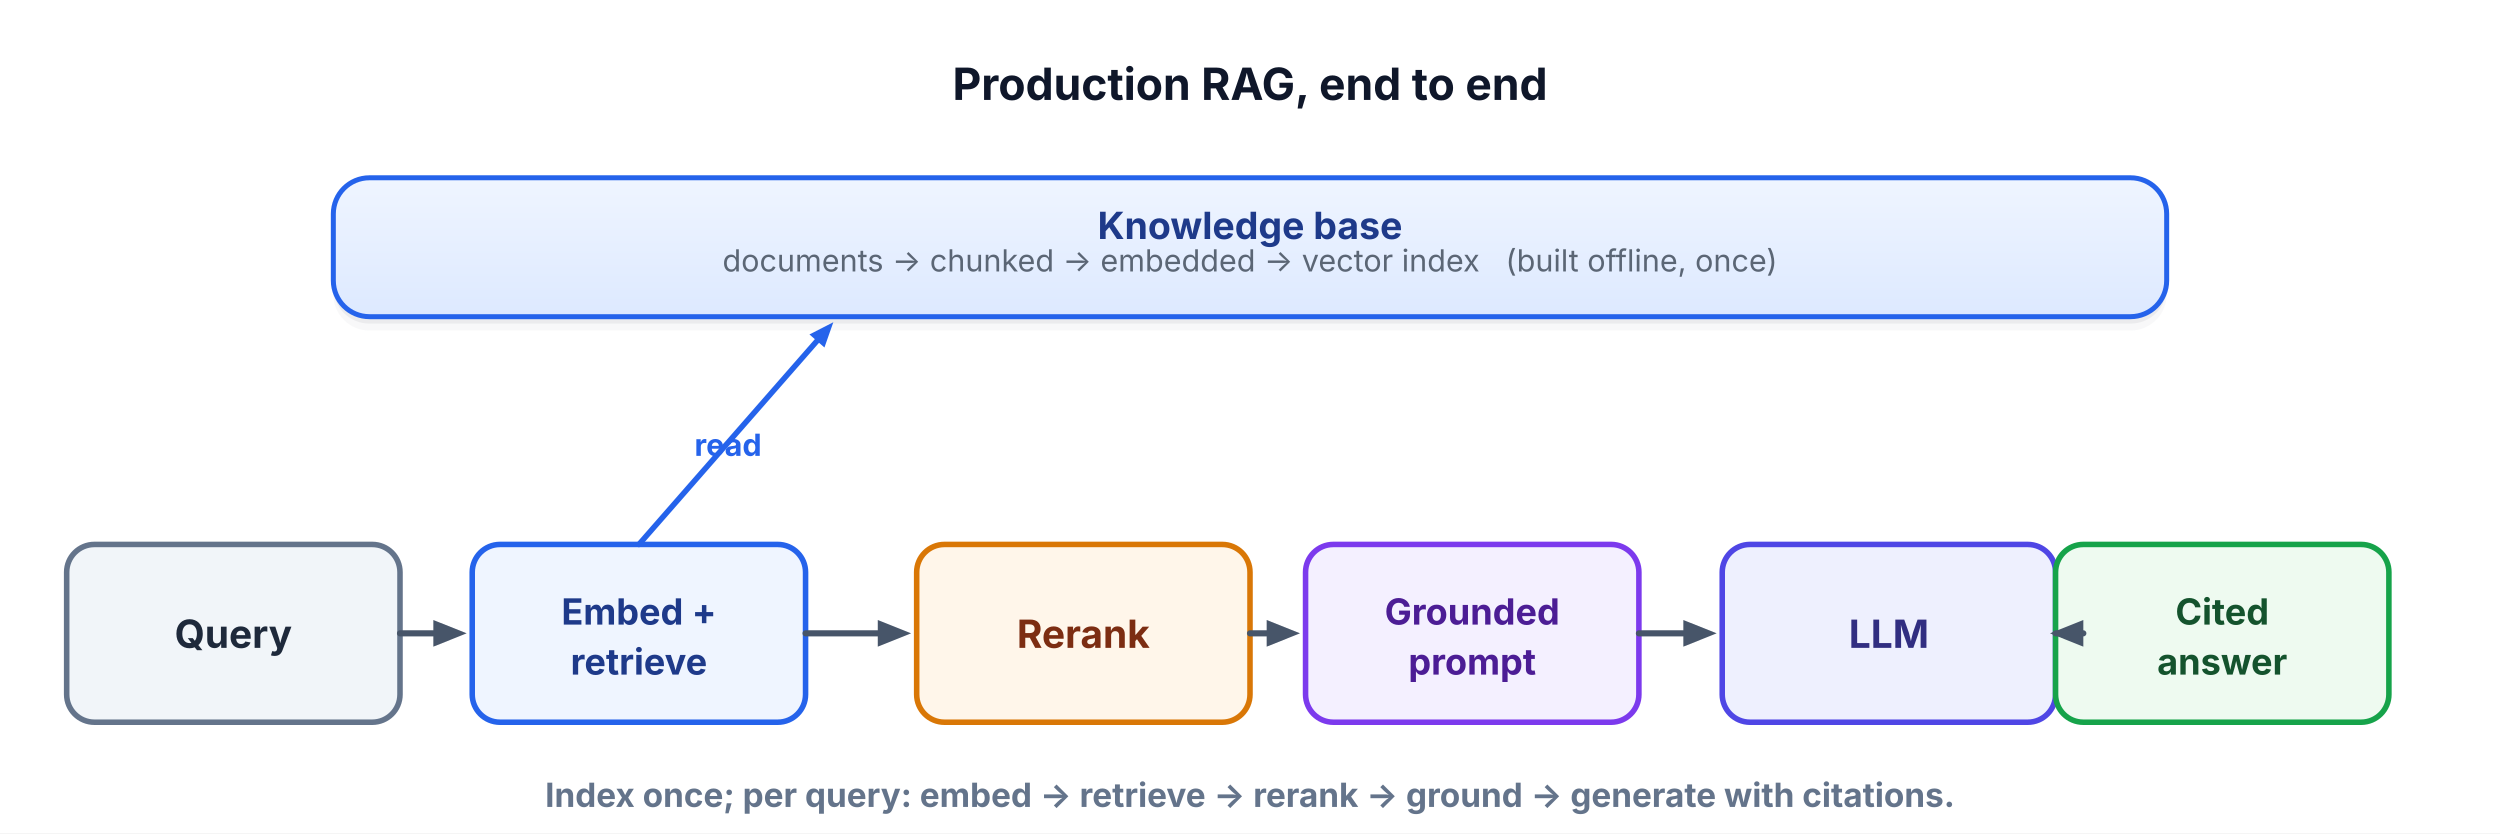
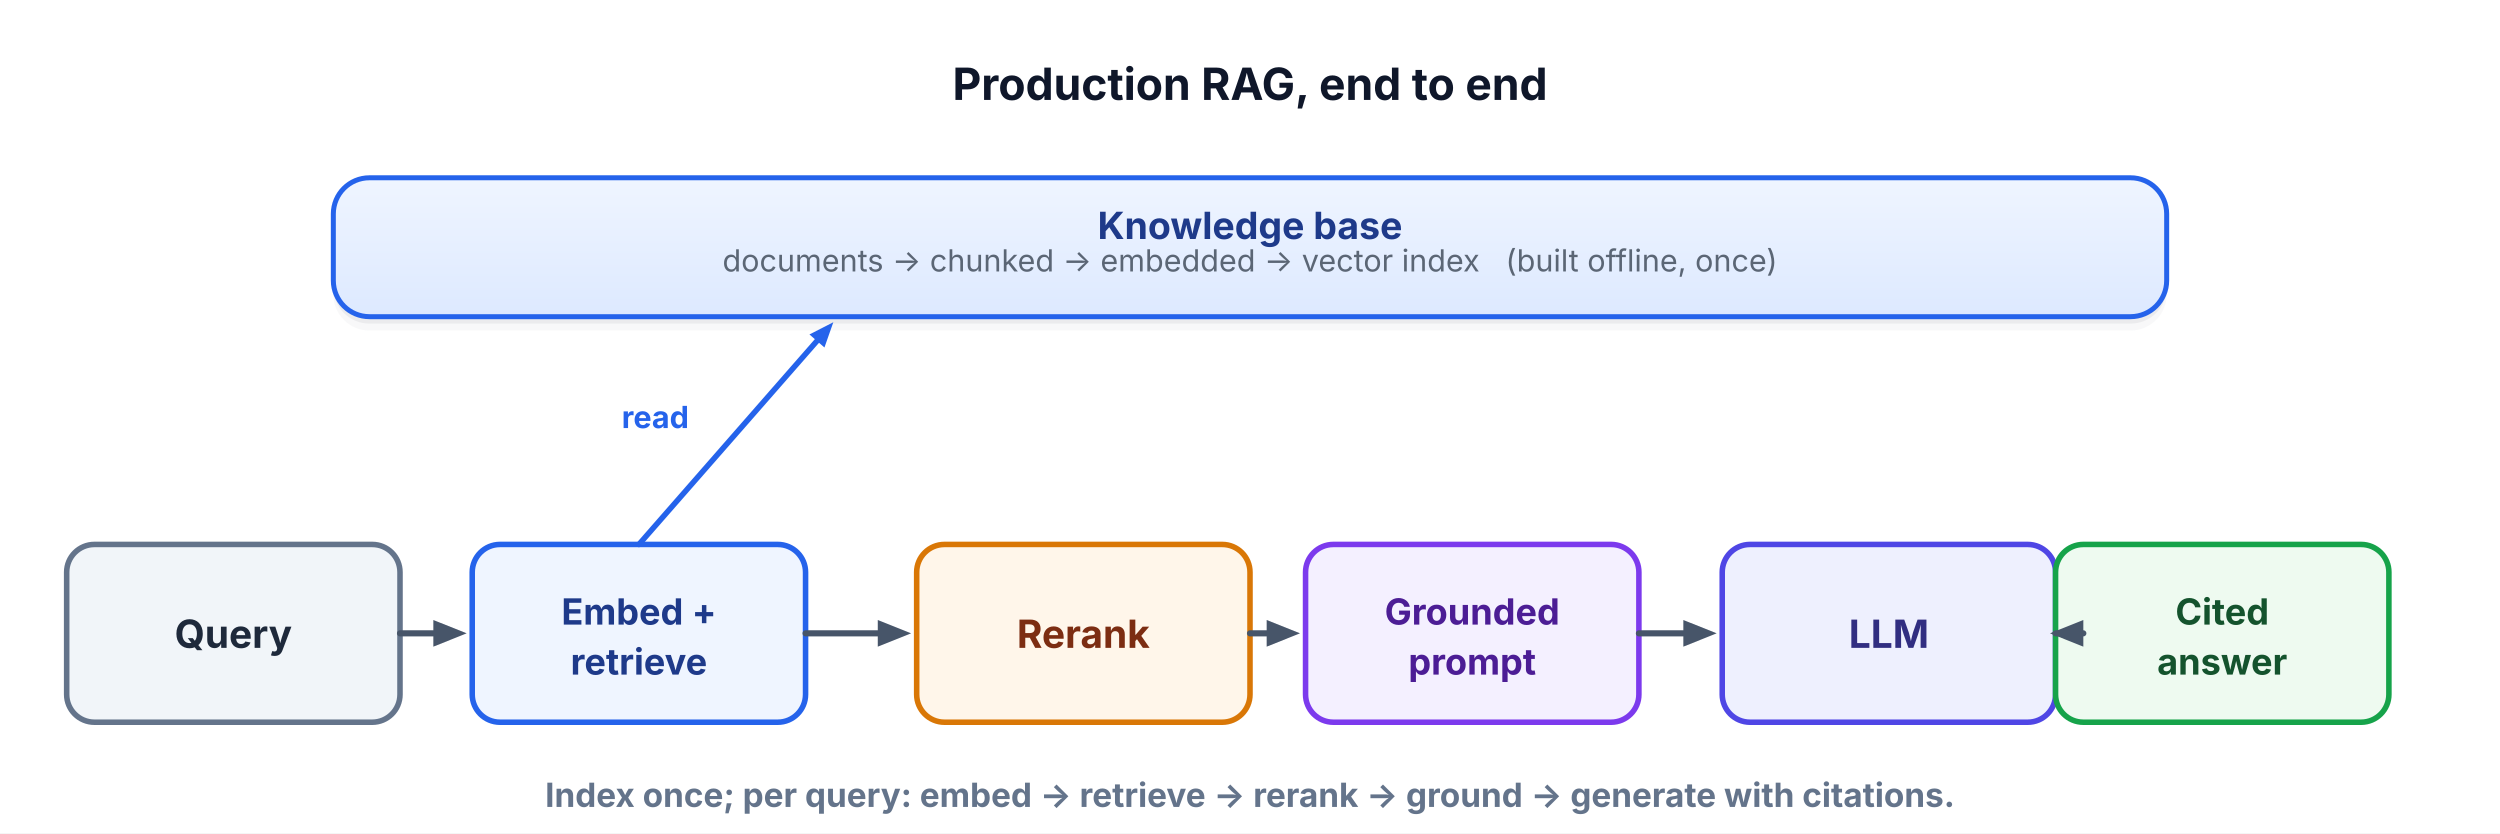
<svg xmlns="http://www.w3.org/2000/svg" viewBox="0 0 900 300" width="900" height="300" font-family="Inter, ui-sans-serif, Segoe UI, Roboto, DejaVu Sans, Helvetica, Arial, sans-serif">
  <defs>
    <linearGradient id="g_concept" x1="0" y1="0" x2="0" y2="1">
      <stop offset="0" stop-color="#eff5ff" />
      <stop offset="1" stop-color="#dde9ff" />
    </linearGradient>
    <linearGradient id="g_example" x1="0" y1="0" x2="0" y2="1">
      <stop offset="0" stop-color="#eefaf0" />
      <stop offset="1" stop-color="#d7f1de" />
    </linearGradient>
    <linearGradient id="g_key" x1="0" y1="0" x2="0" y2="1">
      <stop offset="0" stop-color="#fff6ea" />
      <stop offset="1" stop-color="#ffecca" />
    </linearGradient>
    <linearGradient id="g_practice" x1="0" y1="0" x2="0" y2="1">
      <stop offset="0" stop-color="#f4f0ff" />
      <stop offset="1" stop-color="#e7defb" />
    </linearGradient>
    <linearGradient id="g_deep" x1="0" y1="0" x2="0" y2="1">
      <stop offset="0" stop-color="#eafaf6" />
      <stop offset="1" stop-color="#d3f1ea" />
    </linearGradient>
    <linearGradient id="g_note" x1="0" y1="0" x2="0" y2="1">
      <stop offset="0" stop-color="#f1f5f9" />
      <stop offset="1" stop-color="#e5edf6" />
    </linearGradient>
    <linearGradient id="g_warn" x1="0" y1="0" x2="0" y2="1">
      <stop offset="0" stop-color="#fef1ef" />
      <stop offset="1" stop-color="#fde2dd" />
    </linearGradient>
    <linearGradient id="g_ink" x1="0" y1="0" x2="0" y2="1">
      <stop offset="0" stop-color="#eef2f7" />
      <stop offset="1" stop-color="#dfe6f0" />
    </linearGradient>
    <linearGradient id="g_plain" x1="0" y1="0" x2="0" y2="1">
      <stop offset="0" stop-color="#ffffff" />
      <stop offset="1" stop-color="#f3f7fc" />
    </linearGradient>
    <linearGradient id="g_accent" x1="0" y1="0" x2="0" y2="1">
      <stop offset="0" stop-color="#eef0fe" />
      <stop offset="1" stop-color="#dfe2fd" />
    </linearGradient>
  </defs>
  <rect x="0" y="0" width="900" height="300" fill="#ffffff" />
  <text x="450" y="30" font-family="Inter, ui-sans-serif, Segoe UI, Roboto, DejaVu Sans, Helvetica, Arial, sans-serif" font-size="16" fill="#0f172a" text-anchor="middle" font-weight="bold" dominant-baseline="middle" xml:space="preserve">Production RAG, end to end</text>
  <rect x="120" y="66.5" width="660" height="50" rx="13" ry="13" fill="#0f172a" opacity="0.055" />
  <rect x="120" y="69" width="660" height="50" rx="13" ry="13" fill="#1e293b" opacity="0.035" />
  <rect x="120" y="64" width="660" height="50" rx="13" ry="13" fill="url(#g_concept)" stroke="#2563eb" stroke-width="1.8" />
  <text x="450.0" y="81.0" font-family="Inter, ui-sans-serif, Segoe UI, Roboto, DejaVu Sans, Helvetica, Arial, sans-serif" font-size="13.5" fill="#1e3a8a" text-anchor="middle" font-weight="bold" dominant-baseline="middle" xml:space="preserve">Knowledge base</text>
  <text x="450.0" y="93.75" font-family="Inter, ui-sans-serif, Segoe UI, Roboto, DejaVu Sans, Helvetica, Arial, sans-serif" font-size="11" fill="#5b6675" text-anchor="middle" font-weight="normal" dominant-baseline="middle" xml:space="preserve">documents → chunked → embedded → vector index   (built offline, once)</text>
  <rect x="24" y="196" width="120" height="64" rx="10" ry="10" fill="#f1f5f9" stroke="#64748b" stroke-width="2" />
  <text x="84.0" y="228" font-family="Inter, ui-sans-serif, Segoe UI, Roboto, DejaVu Sans, Helvetica, Arial, sans-serif" font-size="14" fill="#1e293b" text-anchor="middle" font-weight="bold" dominant-baseline="middle" xml:space="preserve">Query</text>
  <rect x="170" y="196" width="120" height="64" rx="10" ry="10" fill="#eff5ff" stroke="#2563eb" stroke-width="2" />
  <text x="230.0" y="220" font-family="Inter, ui-sans-serif, Segoe UI, Roboto, DejaVu Sans, Helvetica, Arial, sans-serif" font-size="13" fill="#1e3a8a" text-anchor="middle" font-weight="bold" dominant-baseline="middle" xml:space="preserve">Embed +</text>
  <text x="230.0" y="238" font-family="Inter, ui-sans-serif, Segoe UI, Roboto, DejaVu Sans, Helvetica, Arial, sans-serif" font-size="13" fill="#1e3a8a" text-anchor="middle" font-weight="bold" dominant-baseline="middle" xml:space="preserve">retrieve</text>
  <rect x="330" y="196" width="120" height="64" rx="10" ry="10" fill="#fff6ea" stroke="#d97706" stroke-width="2" />
  <text x="390.0" y="228" font-family="Inter, ui-sans-serif, Segoe UI, Roboto, DejaVu Sans, Helvetica, Arial, sans-serif" font-size="14" fill="#7c2d12" text-anchor="middle" font-weight="bold" dominant-baseline="middle" xml:space="preserve">Rerank</text>
  <rect x="470" y="196" width="120" height="64" rx="10" ry="10" fill="#f4f0ff" stroke="#7c3aed" stroke-width="2" />
  <text x="530.0" y="220" font-family="Inter, ui-sans-serif, Segoe UI, Roboto, DejaVu Sans, Helvetica, Arial, sans-serif" font-size="13" fill="#4c1d95" text-anchor="middle" font-weight="bold" dominant-baseline="middle" xml:space="preserve">Grounded</text>
  <text x="530.0" y="238" font-family="Inter, ui-sans-serif, Segoe UI, Roboto, DejaVu Sans, Helvetica, Arial, sans-serif" font-size="13" fill="#4c1d95" text-anchor="middle" font-weight="bold" dominant-baseline="middle" xml:space="preserve">prompt</text>
  <rect x="620" y="196" width="120" height="64" rx="10" ry="10" fill="#eef0fe" stroke="#4f46e5" stroke-width="2" />
  <text x="680.0" y="228" font-family="Inter, ui-sans-serif, Segoe UI, Roboto, DejaVu Sans, Helvetica, Arial, sans-serif" font-size="14" fill="#312e81" text-anchor="middle" font-weight="bold" dominant-baseline="middle" xml:space="preserve">LLM</text>
  <rect x="740" y="196" width="120" height="64" rx="10" ry="10" fill="#eefaf0" stroke="#16a34a" stroke-width="2" />
  <text x="800.0" y="220" font-family="Inter, ui-sans-serif, Segoe UI, Roboto, DejaVu Sans, Helvetica, Arial, sans-serif" font-size="13" fill="#14532d" text-anchor="middle" font-weight="bold" dominant-baseline="middle" xml:space="preserve">Cited</text>
  <text x="800.0" y="238" font-family="Inter, ui-sans-serif, Segoe UI, Roboto, DejaVu Sans, Helvetica, Arial, sans-serif" font-size="13" fill="#14532d" text-anchor="middle" font-weight="bold" dominant-baseline="middle" xml:space="preserve">answer</text>
  <line x1="144" y1="228" x2="156.0" y2="228.0" stroke="#475569" stroke-width="2.2" stroke-linecap="round" />
  <polygon points="168.0,228.0 156.0,232.8 156.0,223.2" fill="#475569" />
  <line x1="290" y1="228" x2="316.0" y2="228.0" stroke="#475569" stroke-width="2.2" stroke-linecap="round" />
  <polygon points="328.0,228.0 316.0,232.8 316.0,223.2" fill="#475569" />
  <line x1="450" y1="228" x2="456.0" y2="228.0" stroke="#475569" stroke-width="2.2" stroke-linecap="round" />
  <polygon points="468.0,228.0 456.0,232.8 456.0,223.2" fill="#475569" />
  <line x1="590" y1="228" x2="606.0" y2="228.0" stroke="#475569" stroke-width="2.2" stroke-linecap="round" />
  <polygon points="618.0,228.0 606.0,232.8 606.0,223.2" fill="#475569" />
  <line x1="740" y1="228" x2="750.0" y2="228.0" stroke="#475569" stroke-width="2.2" stroke-linecap="round" />
  <polygon points="738.0,228.0 750.0,223.2 750.0,232.8" fill="#475569" />
  <line x1="230" y1="196" x2="294.073" y2="122.773" stroke="#2563eb" stroke-width="2" stroke-linecap="round" />
  <polygon points="300.0,116.0 296.8,125.1 291.4,120.4" fill="#2563eb" />
-   <text x="250" y="160" font-family="Inter, ui-sans-serif, Segoe UI, Roboto, DejaVu Sans, Helvetica, Arial, sans-serif" font-size="11" fill="#2563eb" text-anchor="start" font-weight="bold" dominant-baseline="middle" xml:space="preserve">read</text>
+   <text x="248" y="150" font-family="Inter, ui-sans-serif, Segoe UI, Roboto, DejaVu Sans, Helvetica, Arial, sans-serif" font-size="11" fill="#2563eb" text-anchor="end" font-weight="bold" dominant-baseline="middle" xml:space="preserve">read</text>
  <text x="450" y="286" font-family="Inter, ui-sans-serif, Segoe UI, Roboto, DejaVu Sans, Helvetica, Arial, sans-serif" font-size="12" fill="#64748b" text-anchor="middle" font-weight="bold" dominant-baseline="middle" xml:space="preserve">Index once; per query: embed → retrieve → rerank → ground → generate with citations.</text>
</svg>
